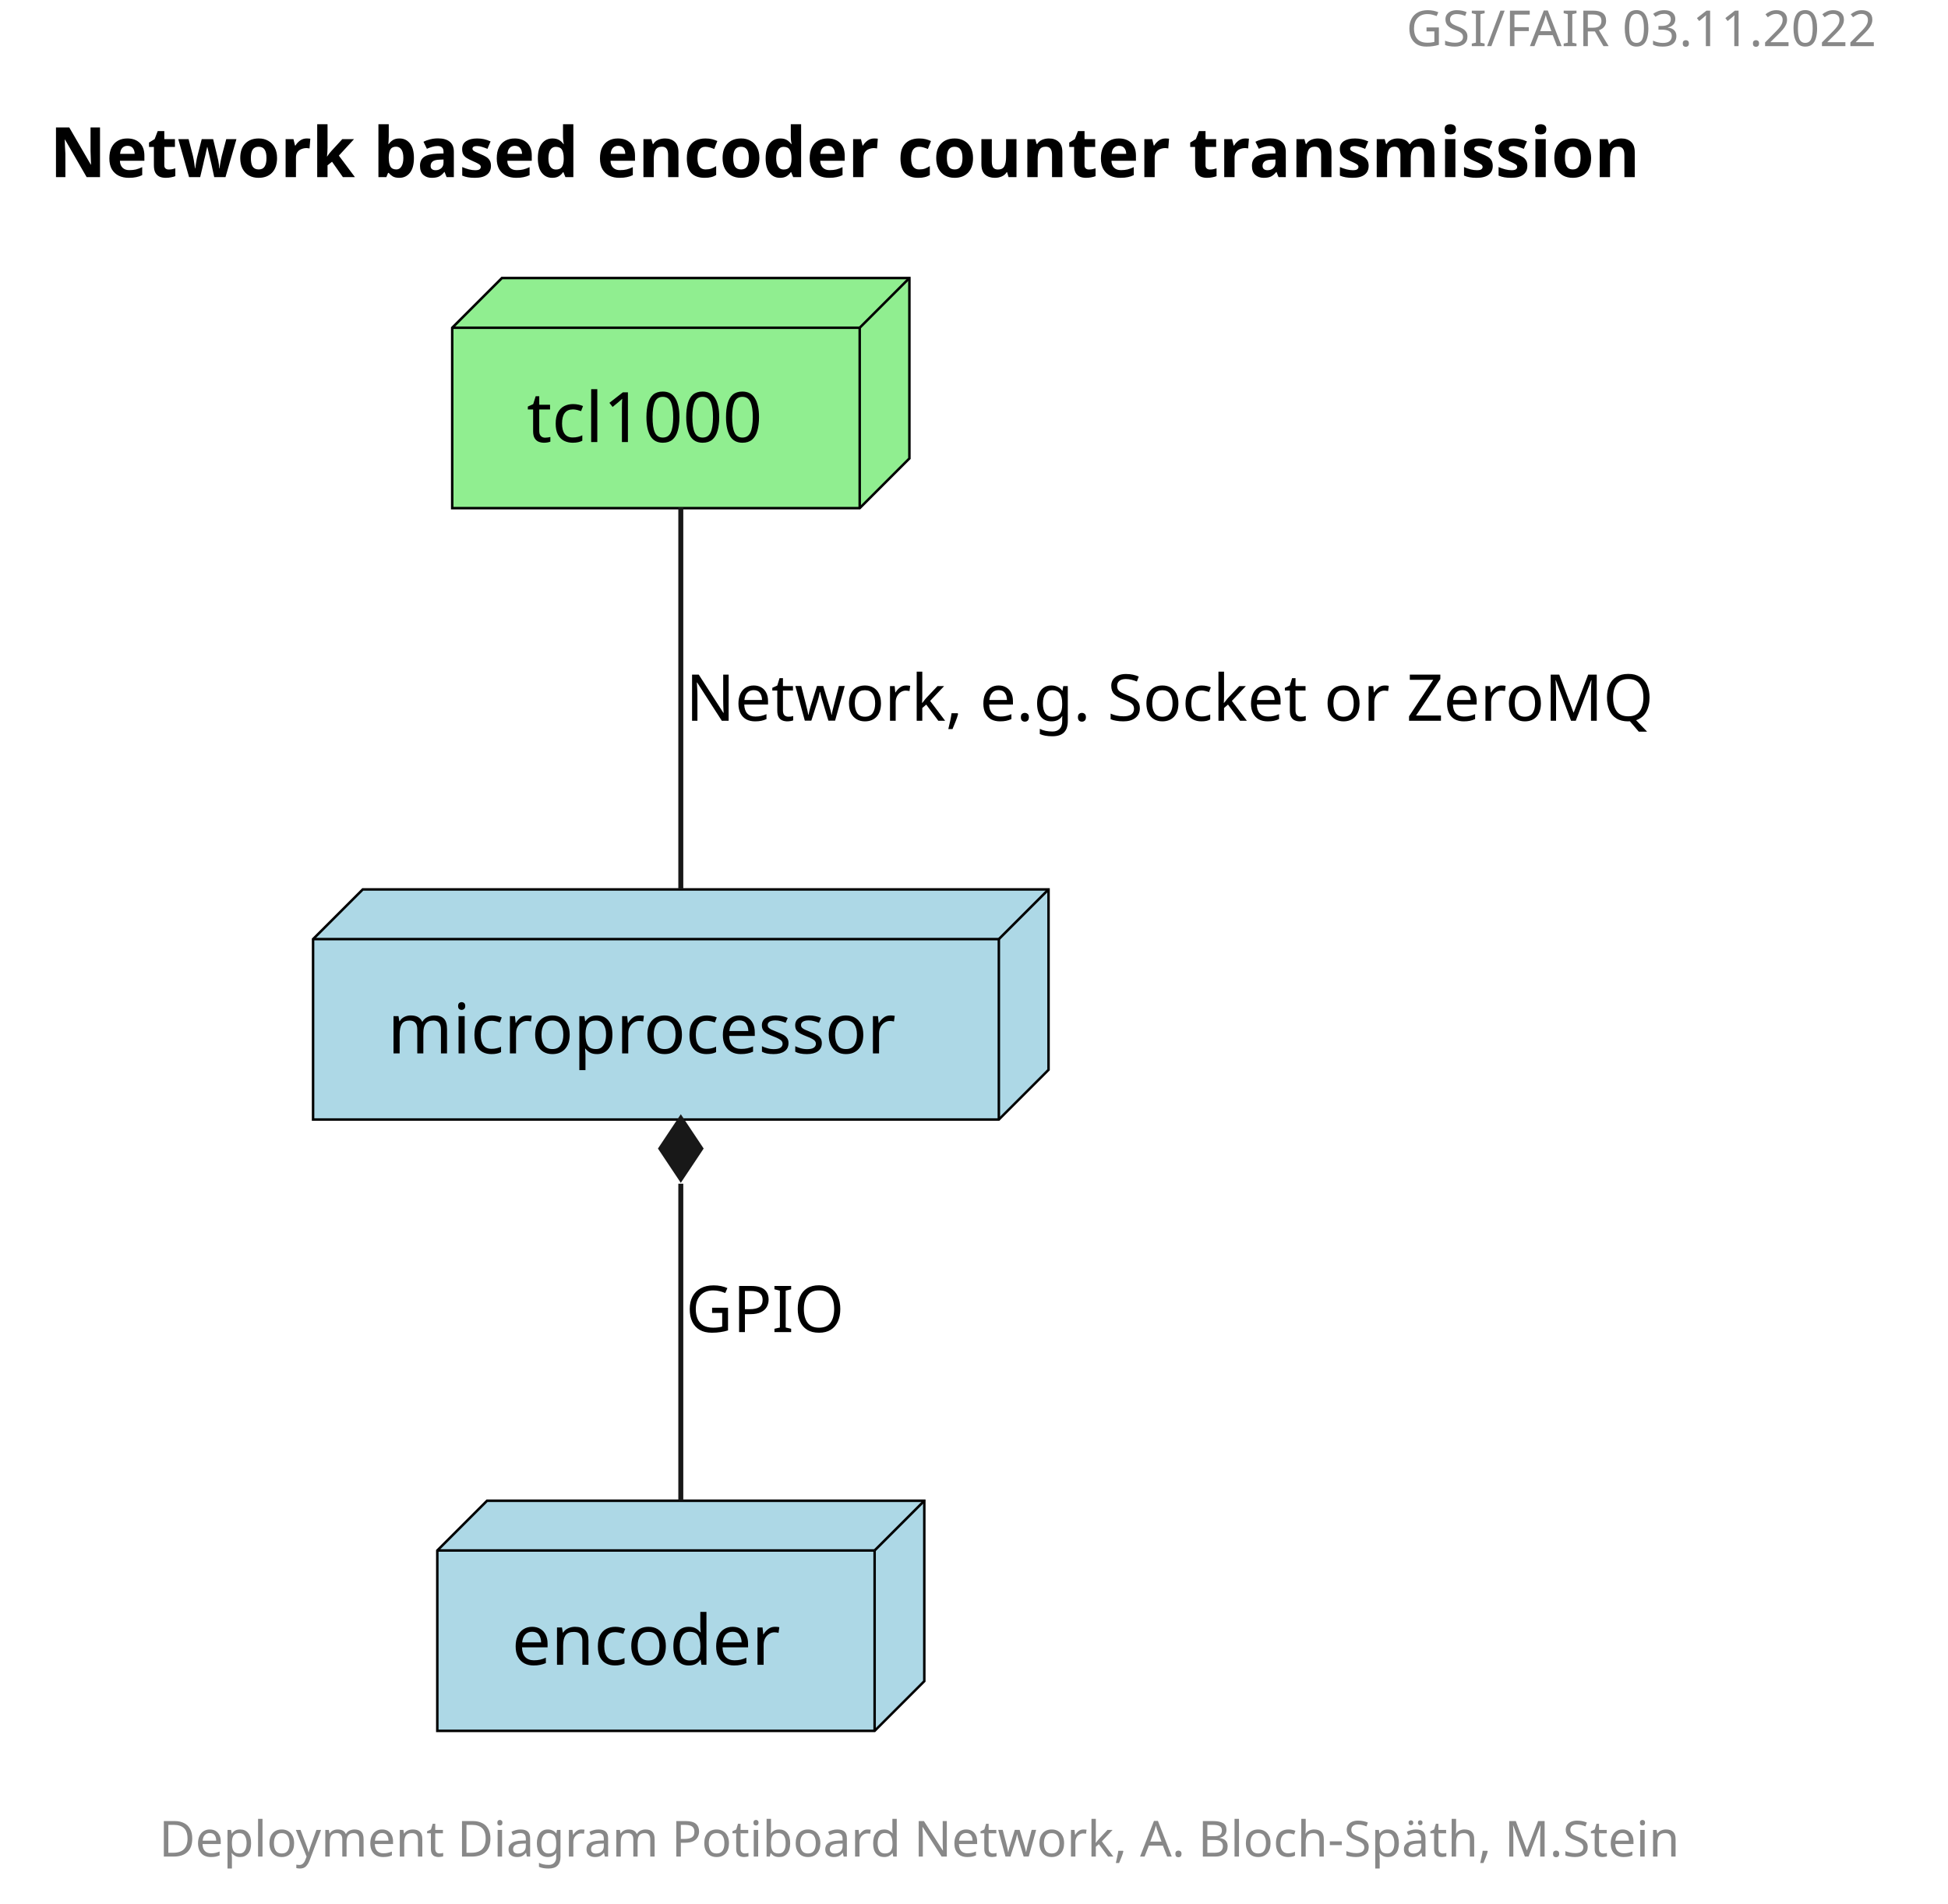
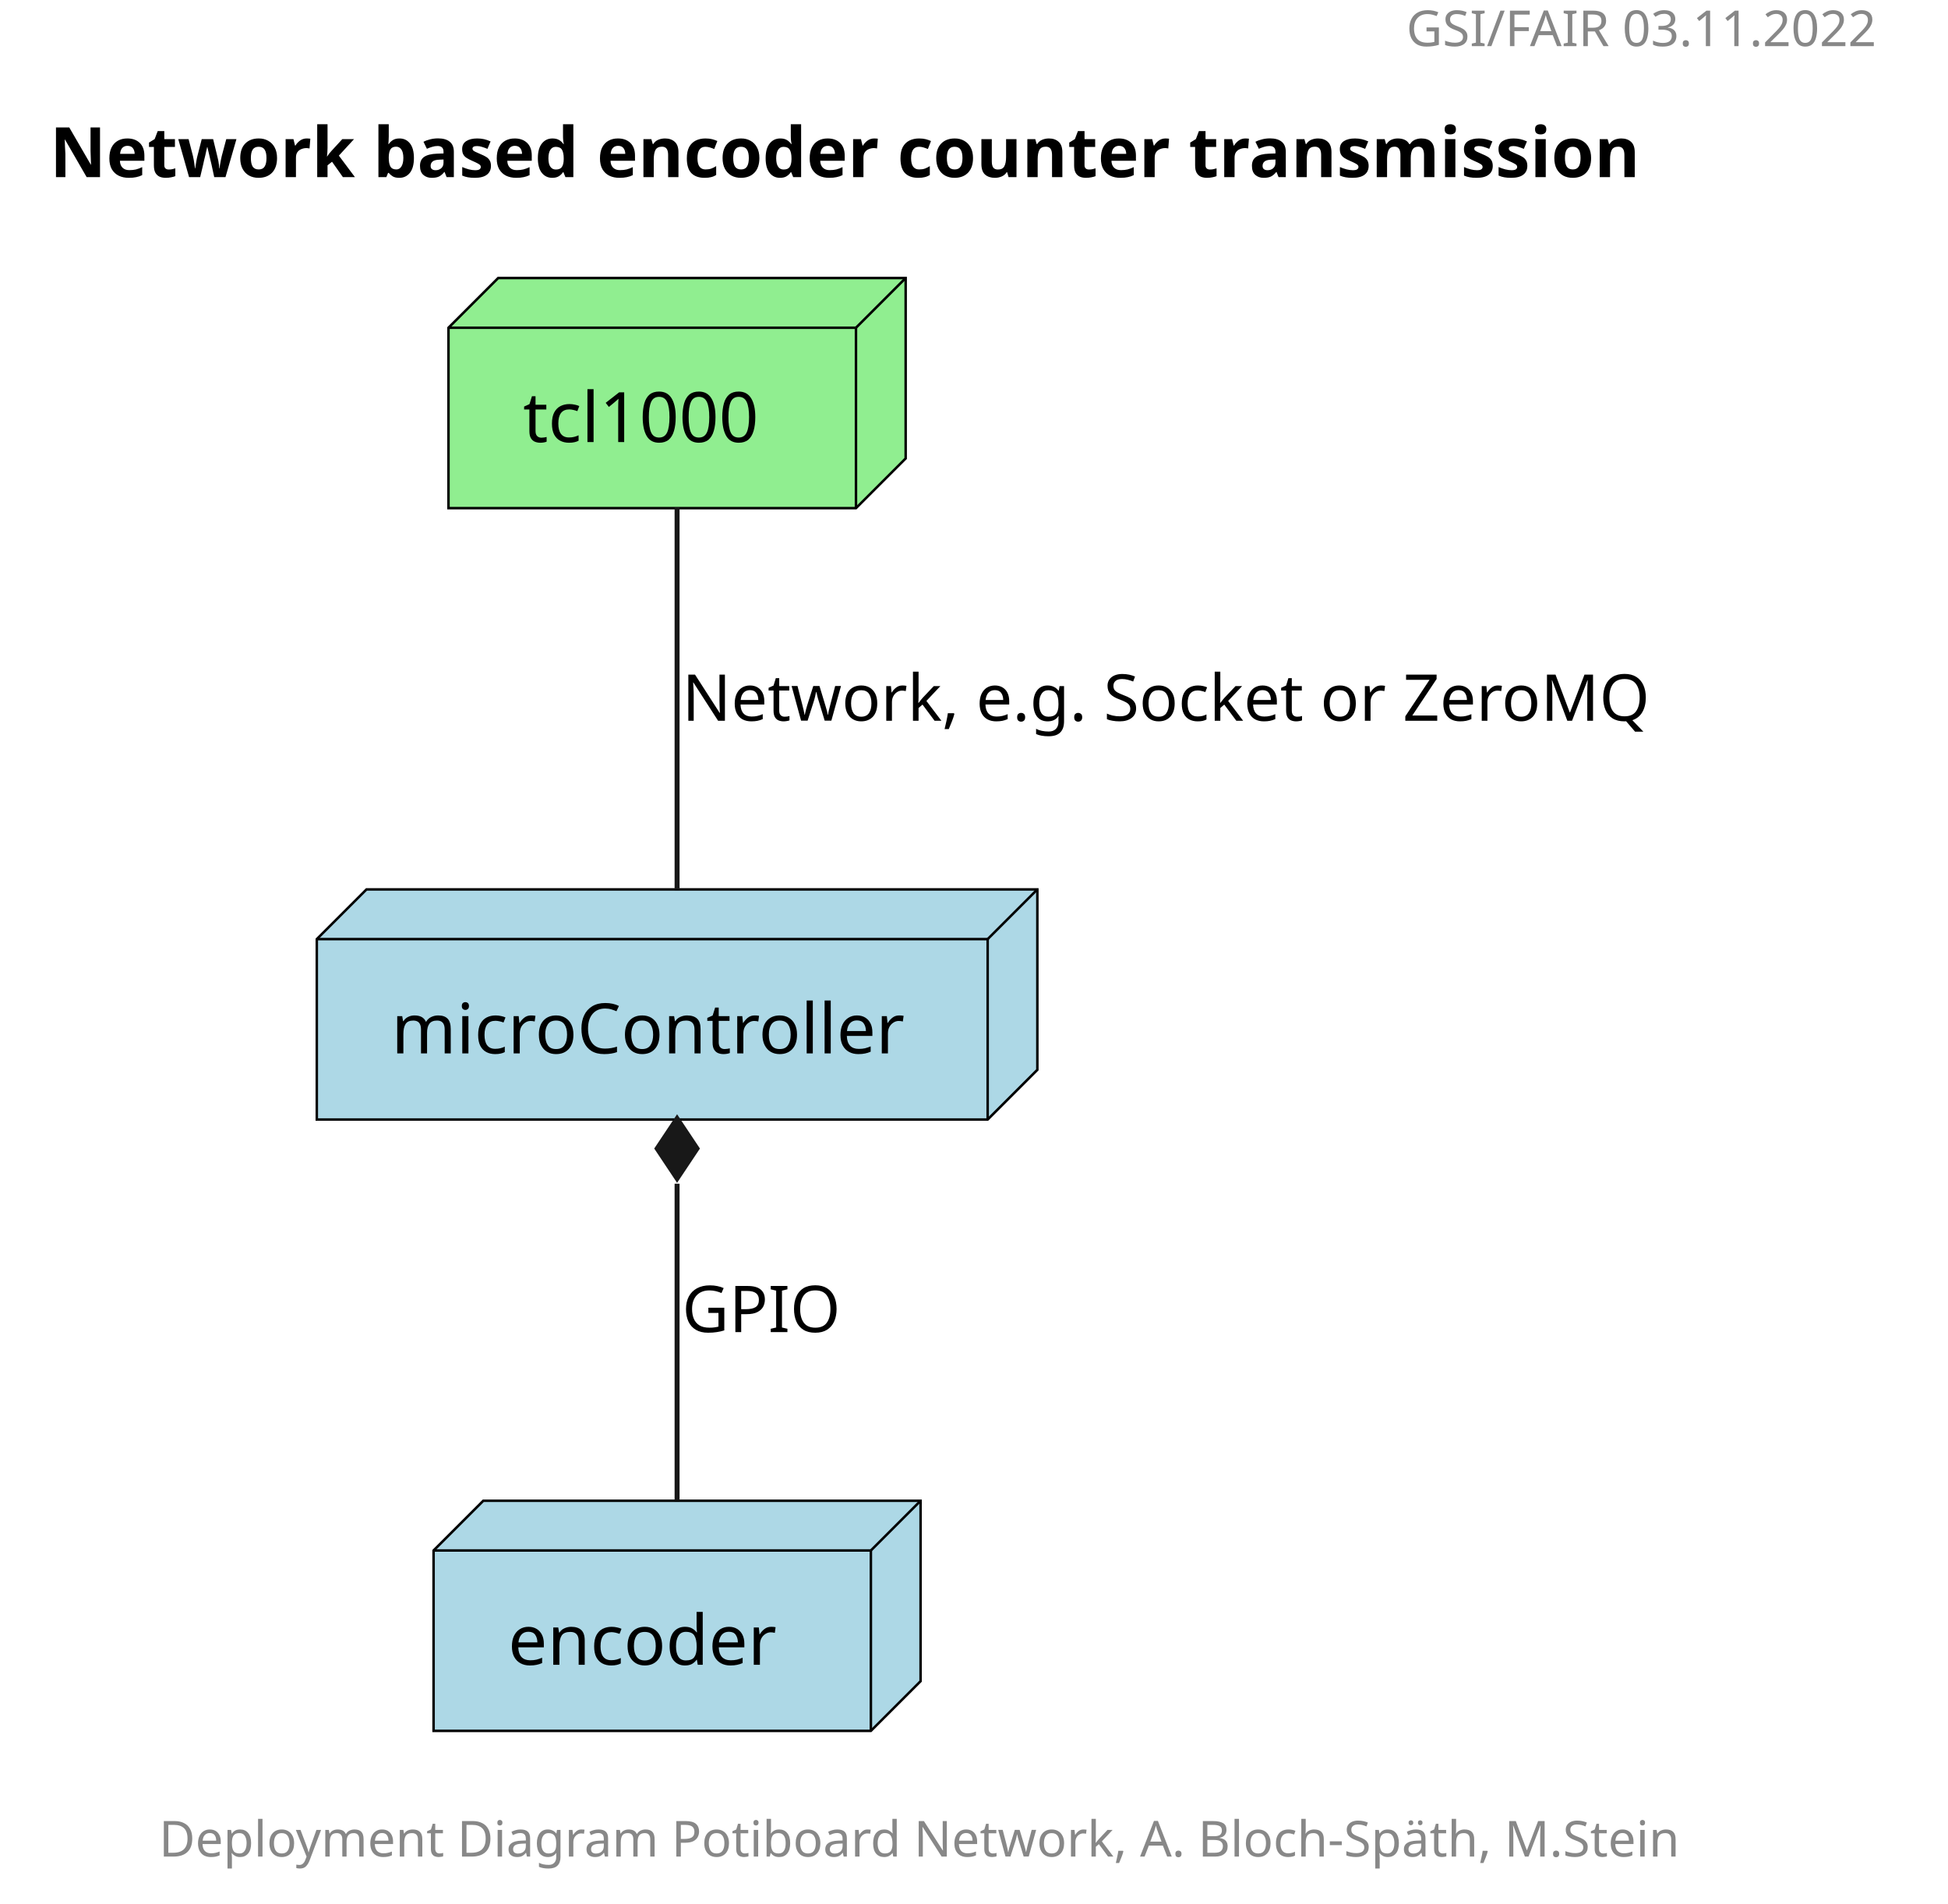
<svg xmlns="http://www.w3.org/2000/svg" contentStyleType="text/css" height="383px" preserveAspectRatio="none" style="width:392px;height:383px;background:#FFFFFF;" version="1.1" viewBox="0 0 392 383" width="392px" zoomAndPan="magnify">
  <defs />
  <g>
    <rect fill="none" height="11.641" style="stroke:none;stroke-width:1.0;" width="101" x="283" y="0" />
    <text fill="#888888" font-family="sans-serif" font-size="10" lengthAdjust="spacing" textLength="101" x="283" y="9.282">GSI/FAIR 03.11.2022</text>
    <rect fill="none" height="26.297" id="_title" style="stroke:none;stroke-width:1.0;" width="374" x="5" y="17.641" />
    <text fill="#000000" font-family="sans-serif" font-size="14" font-weight="bold" lengthAdjust="spacing" textLength="364" x="10" y="35.636">Network based encoder counter transmission</text>
    <g id="elem_tcl1000">
-       <polygon fill="#90EE90" points="91,65.938,101,55.938,183,55.938,183,92.234,173,102.234,91,102.234,91,65.938" style="stroke:#000000;stroke-width:0.5;" />
-       <line style="stroke:#000000;stroke-width:0.5;" x1="173" x2="183" y1="65.938" y2="55.938" />
-       <line style="stroke:#000000;stroke-width:0.5;" x1="91" x2="173" y1="65.938" y2="65.938" />
-       <line style="stroke:#000000;stroke-width:0.5;" x1="173" x2="173" y1="65.938" y2="102.234" />
-       <text fill="#000000" font-family="sans-serif" font-size="14" lengthAdjust="spacing" textLength="52" x="106" y="88.933">tcl1000</text>
+       <polygon fill="#90EE90" points="90.25,65.938,100.25,55.938,182.25,55.938,182.25,92.234,172.25,102.234,90.25,102.234,90.25,65.938" style="stroke:#000000;stroke-width:0.5;" />
+       <line style="stroke:#000000;stroke-width:0.5;" x1="172.25" x2="182.25" y1="65.938" y2="55.938" />
+       <line style="stroke:#000000;stroke-width:0.5;" x1="90.25" x2="172.25" y1="65.938" y2="65.938" />
+       <line style="stroke:#000000;stroke-width:0.5;" x1="172.25" x2="172.25" y1="65.938" y2="102.234" />
+       <text fill="#000000" font-family="sans-serif" font-size="14" lengthAdjust="spacing" textLength="52" x="105.25" y="88.933">tcl1000</text>
    </g>
-     <g id="elem_microprocessor">
-       <polygon fill="#ADD8E6" points="63,188.938,73,178.938,211,178.938,211,215.234,201,225.234,63,225.234,63,188.938" style="stroke:#000000;stroke-width:0.5;" />
-       <line style="stroke:#000000;stroke-width:0.5;" x1="201" x2="211" y1="188.938" y2="178.938" />
-       <line style="stroke:#000000;stroke-width:0.5;" x1="63" x2="201" y1="188.938" y2="188.938" />
-       <line style="stroke:#000000;stroke-width:0.5;" x1="201" x2="201" y1="188.938" y2="225.234" />
-       <text fill="#000000" font-family="sans-serif" font-size="14" lengthAdjust="spacing" textLength="108" x="78" y="211.933">microprocessor</text>
+     <g id="elem_microController">
+       <polygon fill="#ADD8E6" points="63.75,188.938,73.75,178.938,208.75,178.938,208.75,215.234,198.75,225.234,63.75,225.234,63.75,188.938" style="stroke:#000000;stroke-width:0.5;" />
+       <line style="stroke:#000000;stroke-width:0.5;" x1="198.75" x2="208.75" y1="188.938" y2="178.938" />
+       <line style="stroke:#000000;stroke-width:0.5;" x1="63.75" x2="198.75" y1="188.938" y2="188.938" />
+       <line style="stroke:#000000;stroke-width:0.5;" x1="198.75" x2="198.75" y1="188.938" y2="225.234" />
+       <text fill="#000000" font-family="sans-serif" font-size="14" lengthAdjust="spacing" textLength="105" x="78.75" y="211.933">microController</text>
    </g>
    <g id="elem_encoder">
-       <polygon fill="#ADD8E6" points="88,311.938,98,301.938,186,301.938,186,338.234,176,348.234,88,348.234,88,311.938" style="stroke:#000000;stroke-width:0.5;" />
-       <line style="stroke:#000000;stroke-width:0.5;" x1="176" x2="186" y1="311.938" y2="301.938" />
-       <line style="stroke:#000000;stroke-width:0.5;" x1="88" x2="176" y1="311.938" y2="311.938" />
-       <line style="stroke:#000000;stroke-width:0.5;" x1="176" x2="176" y1="311.938" y2="348.234" />
-       <text fill="#000000" font-family="sans-serif" font-size="14" lengthAdjust="spacing" textLength="58" x="103" y="334.933">encoder</text>
+       <polygon fill="#ADD8E6" points="87.25,311.938,97.25,301.938,185.25,301.938,185.25,338.234,175.25,348.234,87.25,348.234,87.25,311.938" style="stroke:#000000;stroke-width:0.5;" />
+       <line style="stroke:#000000;stroke-width:0.5;" x1="175.25" x2="185.25" y1="311.938" y2="301.938" />
+       <line style="stroke:#000000;stroke-width:0.5;" x1="87.25" x2="175.25" y1="311.938" y2="311.938" />
+       <line style="stroke:#000000;stroke-width:0.5;" x1="175.25" x2="175.25" y1="311.938" y2="348.234" />
+       <text fill="#000000" font-family="sans-serif" font-size="14" lengthAdjust="spacing" textLength="58" x="102.25" y="334.933">encoder</text>
    </g>
-     <g id="link_microprocessor_encoder">
-       <path d="M137,238.151 C137,258.77 137,283.981 137,301.906 " fill="none" id="microprocessor-backto-encoder" style="stroke:#181818;stroke-width:1.0;" />
-       <polygon fill="#181818" points="137,225.073,133,231.073,137,237.073,141,231.073,137,225.073" style="stroke:#181818;stroke-width:1.0;" />
-       <text fill="#000000" font-family="sans-serif" font-size="13" lengthAdjust="spacing" textLength="31" x="138" y="268.004">GPIO</text>
+     <g id="link_microController_encoder">
+       <path d="M136.25,238.151 C136.25,258.77 136.25,283.981 136.25,301.906 " fill="none" id="microController-backto-encoder" style="stroke:#181818;stroke-width:1.0;" />
+       <polygon fill="#181818" points="136.25,225.073,132.25,231.073,136.25,237.073,140.25,231.073,136.25,225.073" style="stroke:#181818;stroke-width:1.0;" />
+       <text fill="#000000" font-family="sans-serif" font-size="13" lengthAdjust="spacing" textLength="31" x="137.25" y="268.004">GPIO</text>
    </g>
-     <g id="link_tcl1000_microprocessor">
-       <path d="M137,102.073 C137,124.063 137,156.95 137,178.906 " fill="none" id="tcl1000-microprocessor" style="stroke:#181818;stroke-width:1.0;" />
-       <text fill="#000000" font-family="sans-serif" font-size="13" lengthAdjust="spacing" textLength="205" x="138" y="145.004">Network, e.g. Socket or ZeroMQ</text>
+     <g id="link_tcl1000_microController">
+       <path d="M136.25,102.073 C136.25,124.063 136.25,156.95 136.25,178.906 " fill="none" id="tcl1000-microController" style="stroke:#181818;stroke-width:1.0;" />
+       <text fill="#000000" font-family="sans-serif" font-size="13" lengthAdjust="spacing" textLength="205" x="137.25" y="145.004">Network, e.g. Socket or ZeroMQ</text>
    </g>
    <rect fill="none" height="11.641" style="stroke:none;stroke-width:1.0;" width="320" x="32" y="364.234" />
    <text fill="#888888" font-family="sans-serif" font-size="10" lengthAdjust="spacing" textLength="320" x="32" y="373.517">Deployment Diagram Potiboard Network, A. Bloch-Späth, M.Stein</text>
  </g>
</svg>
